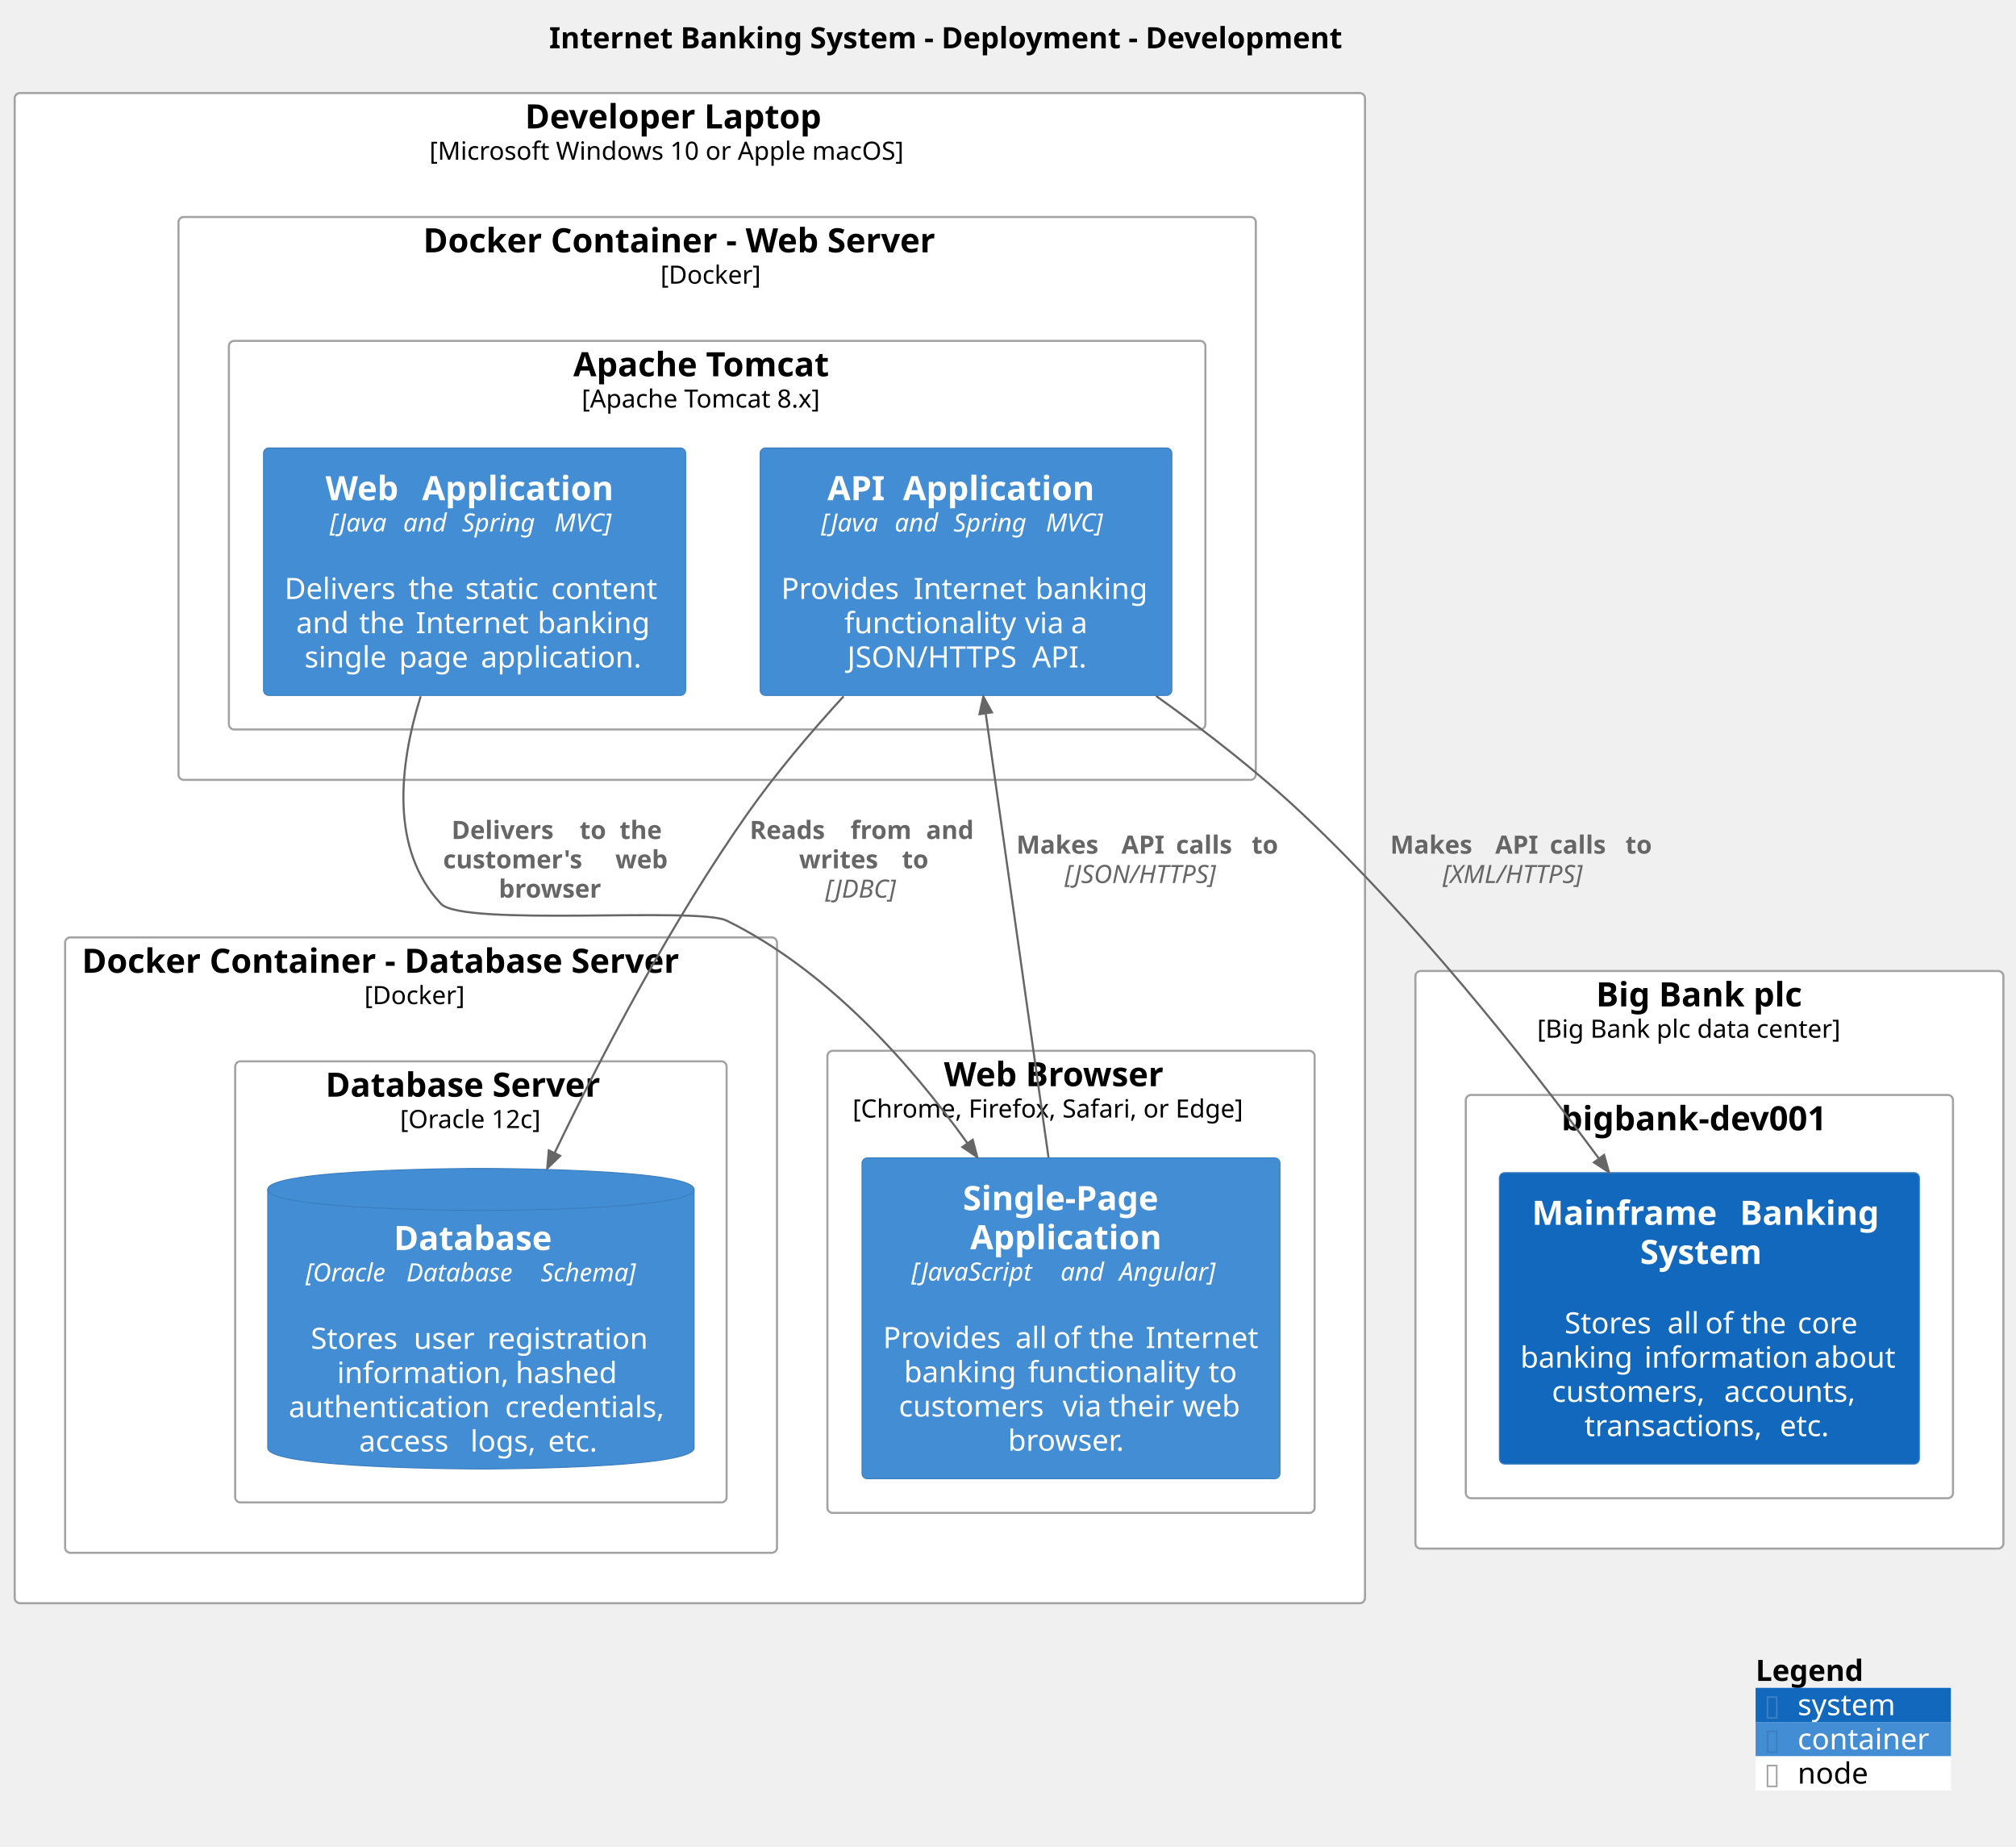
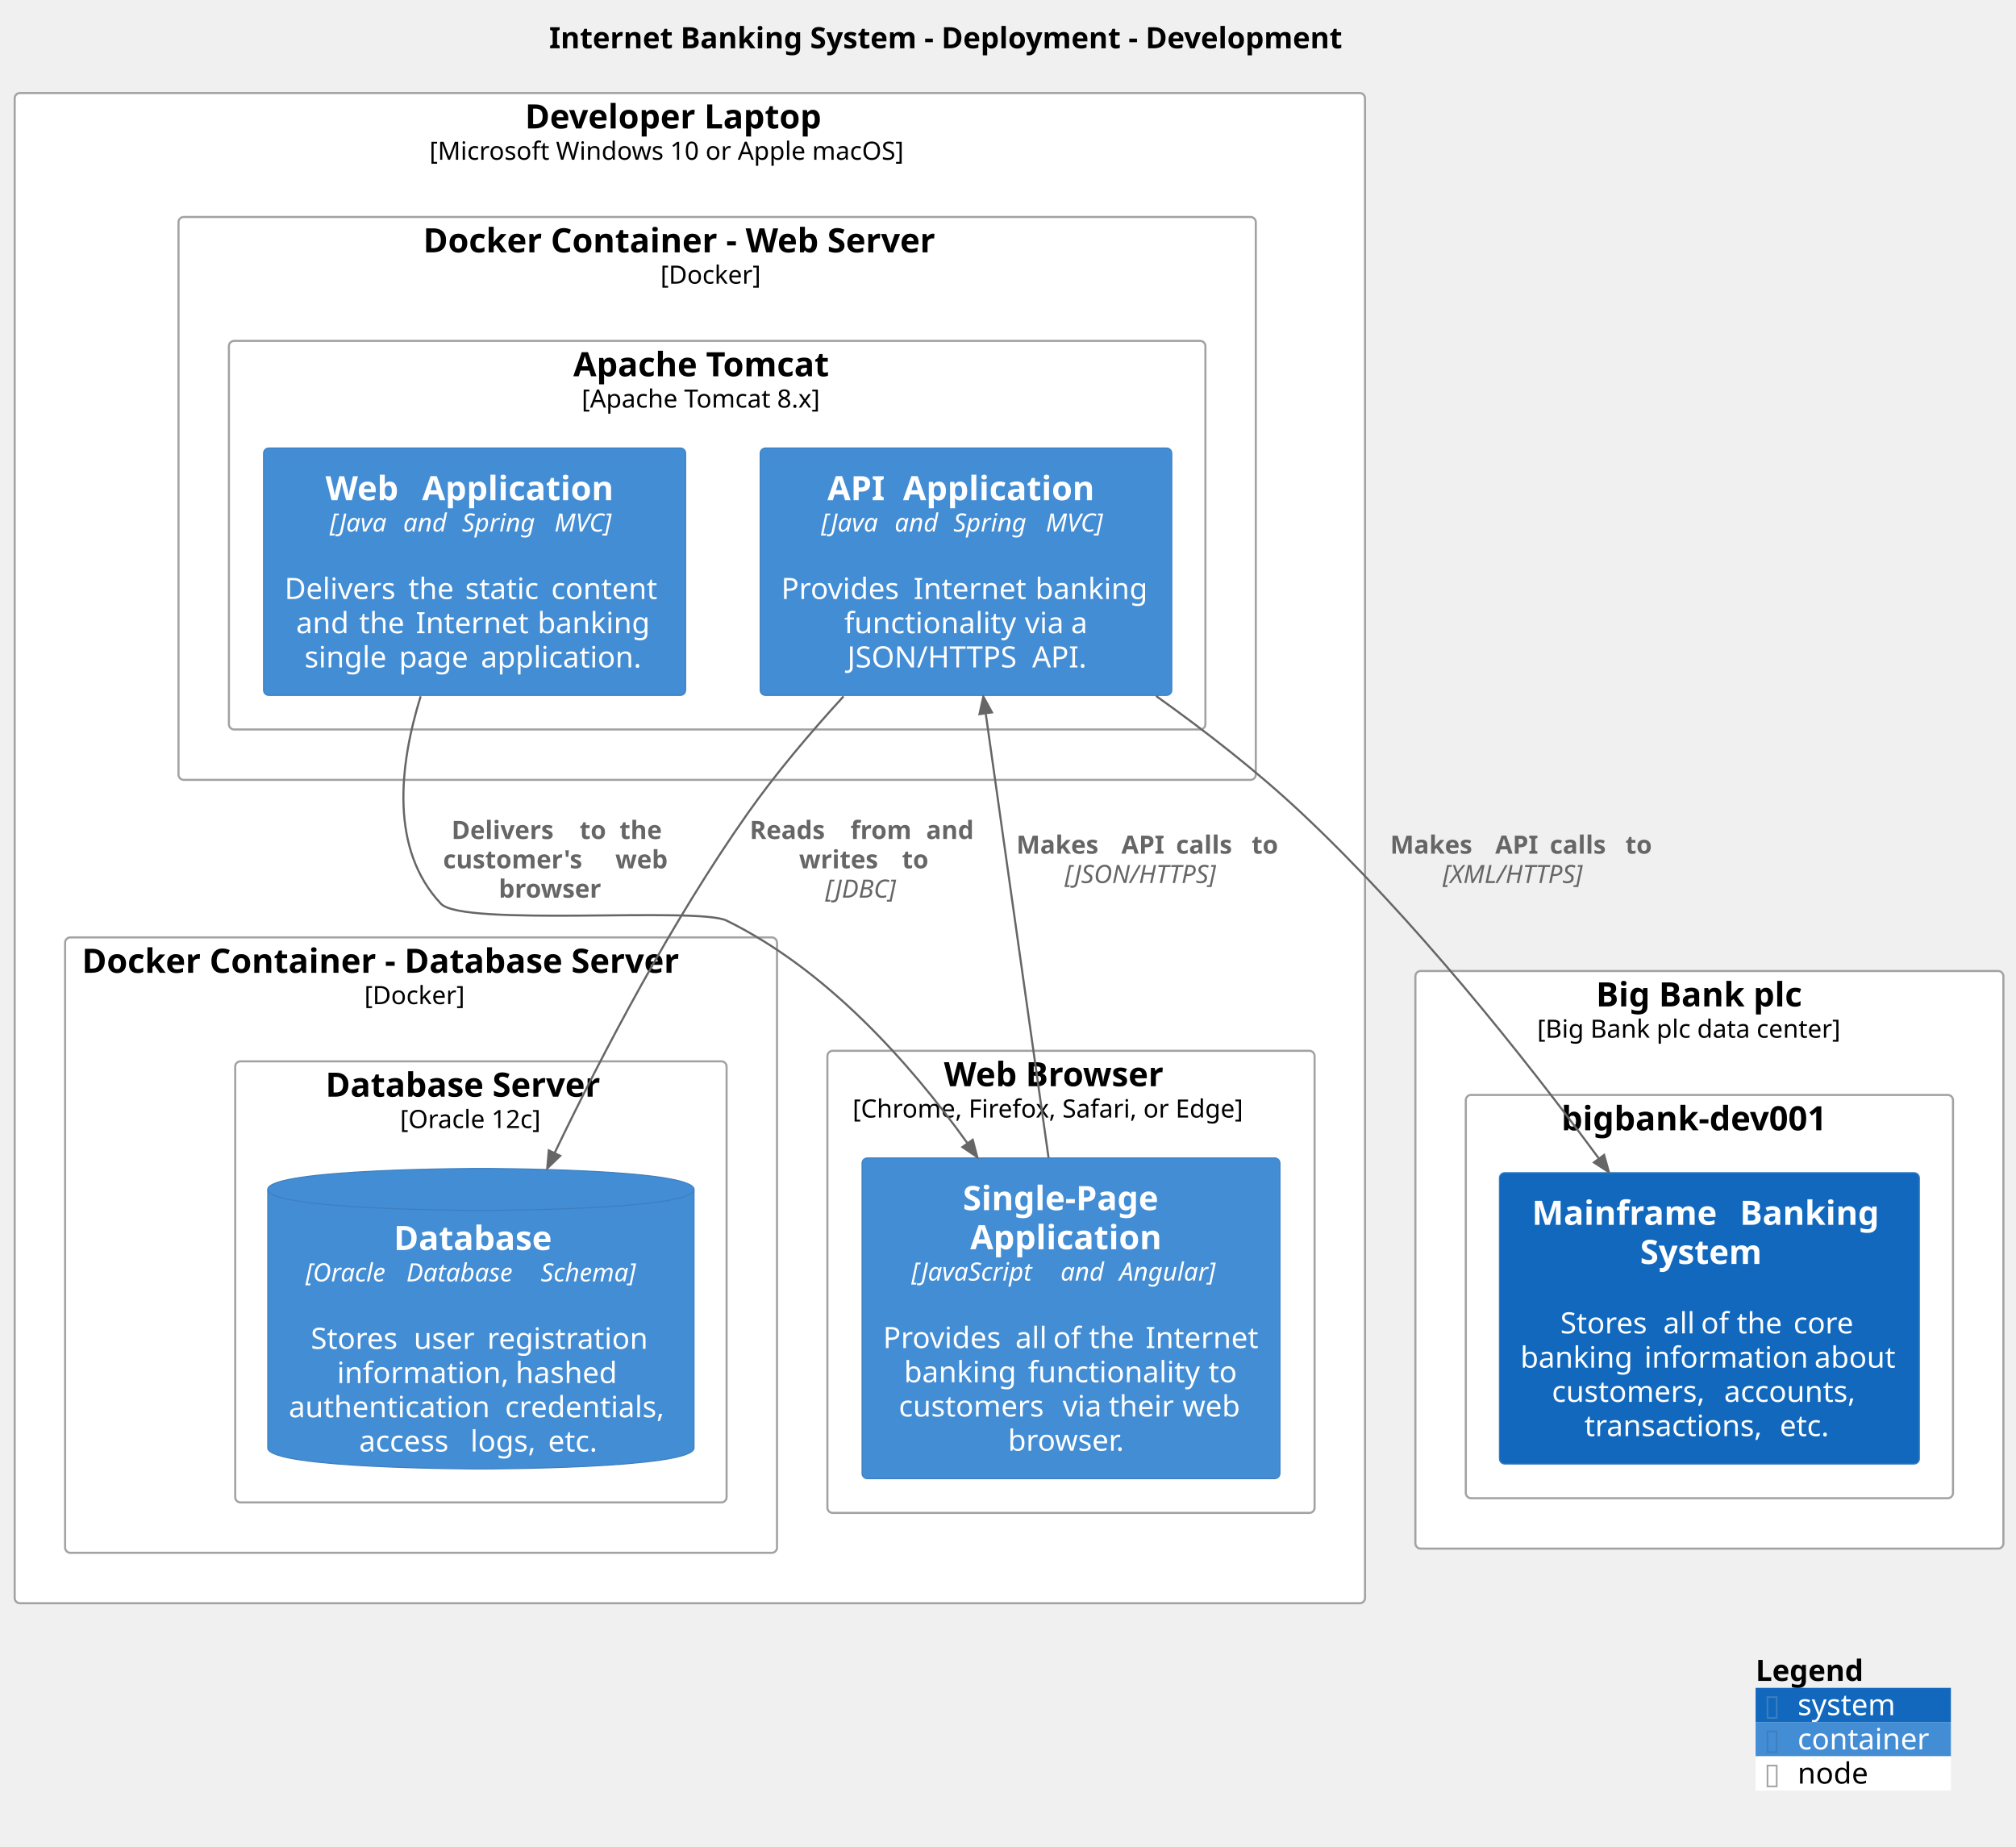
<svg xmlns="http://www.w3.org/2000/svg" contentStyleType="text/css" preserveAspectRatio="meet" version="1.1" viewBox="0 0 960 879" zoomAndPan="magnify">
  <defs />
  <g>
    <text fill="#000000" font-family="sans-serif" font-size="14" font-weight="bold" lengthAdjust="spacing" textLength="423" x="261.5" y="22.995">Internet Banking System - Deployment - Development</text>
    <g id="cluster_Development.DeveloperLaptop">
      <rect fill="#FFFFFF" height="719" rx="2.5" ry="2.5" style="stroke:#A2A2A2;stroke-width:1.0;" width="643" x="7" y="44.297" />
      <text fill="#000000" font-family="sans-serif" font-size="16" font-weight="bold" lengthAdjust="spacing" textLength="157" x="250" y="61.148">Developer Laptop</text>
      <text fill="#000000" font-family="sans-serif" font-size="12" lengthAdjust="spacing" textLength="248" x="204.5" y="76.061">[Microsoft Windows 10 or Apple macOS]</text>
    </g>
    <g id="cluster_Development.DeveloperLaptop.DockerContainerDatabaseServer">
      <rect fill="#FFFFFF" height="293" rx="2.5" ry="2.5" style="stroke:#A2A2A2;stroke-width:1.0;" width="339" x="31" y="446.297" />
      <text fill="#000000" font-family="sans-serif" font-size="16" font-weight="bold" lengthAdjust="spacing" textLength="323" x="39" y="463.148">Docker Container - Database Server</text>
      <text fill="#000000" font-family="sans-serif" font-size="12" lengthAdjust="spacing" textLength="54" x="173.5" y="478.06">[Docker]</text>
    </g>
    <g id="cluster_Development.DeveloperLaptop.DockerContainerDatabaseServer.DatabaseServer">
      <rect fill="#FFFFFF" height="210" rx="2.5" ry="2.5" style="stroke:#A2A2A2;stroke-width:1.0;" width="234" x="112" y="505.297" />
      <text fill="#000000" font-family="sans-serif" font-size="16" font-weight="bold" lengthAdjust="spacing" textLength="148" x="155" y="522.148">Database Server</text>
      <text fill="#000000" font-family="sans-serif" font-size="12" lengthAdjust="spacing" textLength="77" x="190.5" y="537.061">[Oracle 12c]</text>
    </g>
    <g id="cluster_Development.DeveloperLaptop.DockerContainerWebServer">
      <rect fill="#FFFFFF" height="268" rx="2.5" ry="2.5" style="stroke:#A2A2A2;stroke-width:1.0;" width="513" x="85" y="103.297" />
      <text fill="#000000" font-family="sans-serif" font-size="16" font-weight="bold" lengthAdjust="spacing" textLength="280" x="201.5" y="120.148">Docker Container - Web Server</text>
      <text fill="#000000" font-family="sans-serif" font-size="12" lengthAdjust="spacing" textLength="54" x="314.5" y="135.06">[Docker]</text>
    </g>
    <g id="cluster_Development.DeveloperLaptop.DockerContainerWebServer.ApacheTomcat">
      <rect fill="#FFFFFF" height="185" rx="2.5" ry="2.5" style="stroke:#A2A2A2;stroke-width:1.0;" width="465" x="109" y="162.297" />
      <text fill="#000000" font-family="sans-serif" font-size="16" font-weight="bold" lengthAdjust="spacing" textLength="137" x="273" y="179.148">Apache Tomcat</text>
      <text fill="#000000" font-family="sans-serif" font-size="12" lengthAdjust="spacing" textLength="129" x="277" y="194.06">[Apache Tomcat 8.x]</text>
    </g>
    <g id="cluster_Development.DeveloperLaptop.WebBrowser">
      <rect fill="#FFFFFF" height="220" rx="2.5" ry="2.5" style="stroke:#A2A2A2;stroke-width:1.0;" width="232" x="394" y="500.297" />
      <text fill="#000000" font-family="sans-serif" font-size="16" font-weight="bold" lengthAdjust="spacing" textLength="121" x="449.5" y="517.148">Web Browser</text>
      <text fill="#000000" font-family="sans-serif" font-size="12" lengthAdjust="spacing" textLength="208" x="406" y="532.061">[Chrome, Firefox, Safari, or Edge]</text>
    </g>
    <g id="cluster_Development.BigBankplc">
      <rect fill="#FFFFFF" height="275" rx="2.5" ry="2.5" style="stroke:#A2A2A2;stroke-width:1.0;" width="280" x="674" y="462.297" />
      <text fill="#000000" font-family="sans-serif" font-size="16" font-weight="bold" lengthAdjust="spacing" textLength="108" x="760" y="479.148">Big Bank plc</text>
      <text fill="#000000" font-family="sans-serif" font-size="12" lengthAdjust="spacing" textLength="164" x="732" y="494.06">[Big Bank plc data center]</text>
    </g>
    <g id="cluster_Development.BigBankplc.bigbankdev001">
      <rect fill="#FFFFFF" height="192" rx="2.5" ry="2.5" style="stroke:#A2A2A2;stroke-width:1.0;" width="232" x="698" y="521.297" />
      <text fill="#000000" font-family="sans-serif" font-size="16" font-weight="bold" lengthAdjust="spacing" textLength="141" x="743.5" y="538.148">bigbank-dev001</text>
    </g>
    <g id="elem_Development.DeveloperLaptop.DockerContainerDatabaseServer.DatabaseServer.Database_1">
      <path d="M127.5,566.297 C127.5,556.297 229,556.297 229,556.297 C229,556.297 330.5,556.297 330.5,566.297 L330.5,689.375 C330.5,699.375 229,699.375 229,699.375 C229,699.375 127.5,699.375 127.5,689.375 L127.5,566.297 " fill="#438DD5" style="stroke:#3C7FC0;stroke-width:0.5;" />
      <path d="M127.5,566.297 C127.5,576.297 229,576.297 229,576.297 C229,576.297 330.5,576.297 330.5,566.297 " fill="none" style="stroke:#3C7FC0;stroke-width:0.5;" />
      <text fill="#FFFFFF" font-family="sans-serif" font-size="16" font-weight="bold" lengthAdjust="spacing" textLength="83" x="187.5" y="595.148">Database</text>
      <text fill="#FFFFFF" font-family="sans-serif" font-size="12" font-style="italic" lengthAdjust="spacing" textLength="44" x="145.5" y="610.061">[Oracle</text>
      <text fill="#FFFFFF" font-family="sans-serif" font-size="12" font-style="italic" lengthAdjust="spacing" textLength="4" x="189.5" y="610.061"> </text>
      <text fill="#FFFFFF" font-family="sans-serif" font-size="12" font-style="italic" lengthAdjust="spacing" textLength="60" x="193.5" y="610.061">Database</text>
      <text fill="#FFFFFF" font-family="sans-serif" font-size="12" font-style="italic" lengthAdjust="spacing" textLength="4" x="253.5" y="610.061"> </text>
      <text fill="#FFFFFF" font-family="sans-serif" font-size="12" font-style="italic" lengthAdjust="spacing" textLength="55" x="257.5" y="610.061">Schema]</text>
      <text fill="#FFFFFF" font-family="sans-serif" font-size="14" lengthAdjust="spacing" textLength="4" x="227" y="625.886"> </text>
      <text fill="#FFFFFF" font-family="sans-serif" font-size="14" lengthAdjust="spacing" textLength="45" x="148" y="642.183">Stores</text>
      <text fill="#FFFFFF" font-family="sans-serif" font-size="14" lengthAdjust="spacing" textLength="4" x="193" y="642.183"> </text>
      <text fill="#FFFFFF" font-family="sans-serif" font-size="14" lengthAdjust="spacing" textLength="31" x="197" y="642.183">user</text>
      <text fill="#FFFFFF" font-family="sans-serif" font-size="14" lengthAdjust="spacing" textLength="4" x="228" y="642.183"> </text>
      <text fill="#FFFFFF" font-family="sans-serif" font-size="14" lengthAdjust="spacing" textLength="78" x="232" y="642.183">registration</text>
      <text fill="#FFFFFF" font-family="sans-serif" font-size="14" lengthAdjust="spacing" textLength="81" x="160.5" y="658.48">information,</text>
      <text fill="#FFFFFF" font-family="sans-serif" font-size="14" lengthAdjust="spacing" textLength="4" x="241.5" y="658.48"> </text>
      <text fill="#FFFFFF" font-family="sans-serif" font-size="14" lengthAdjust="spacing" textLength="52" x="245.5" y="658.48">hashed</text>
      <text fill="#FFFFFF" font-family="sans-serif" font-size="14" lengthAdjust="spacing" textLength="99" x="137.5" y="674.776">authentication</text>
      <text fill="#FFFFFF" font-family="sans-serif" font-size="14" lengthAdjust="spacing" textLength="4" x="236.5" y="674.776"> </text>
      <text fill="#FFFFFF" font-family="sans-serif" font-size="14" lengthAdjust="spacing" textLength="80" x="240.5" y="674.776">credentials,</text>
      <text fill="#FFFFFF" font-family="sans-serif" font-size="14" lengthAdjust="spacing" textLength="49" x="171" y="691.073">access</text>
      <text fill="#FFFFFF" font-family="sans-serif" font-size="14" lengthAdjust="spacing" textLength="4" x="220" y="691.073"> </text>
      <text fill="#FFFFFF" font-family="sans-serif" font-size="14" lengthAdjust="spacing" textLength="33" x="224" y="691.073">logs,</text>
      <text fill="#FFFFFF" font-family="sans-serif" font-size="14" lengthAdjust="spacing" textLength="4" x="257" y="691.073"> </text>
      <text fill="#FFFFFF" font-family="sans-serif" font-size="14" lengthAdjust="spacing" textLength="26" x="261" y="691.073">etc.</text>
    </g>
    <g id="elem_Development.DeveloperLaptop.DockerContainerWebServer.ApacheTomcat.APIApplication_1">
      <rect fill="#438DD5" height="117.781" rx="2.5" ry="2.5" style="stroke:#3C7FC0;stroke-width:0.5;" width="196" x="362" y="213.297" />
      <text fill="#FFFFFF" font-family="sans-serif" font-size="16" font-weight="bold" lengthAdjust="spacing" textLength="30" x="394" y="238.148">API</text>
      <text fill="#FFFFFF" font-family="sans-serif" font-size="16" font-weight="bold" lengthAdjust="spacing" textLength="6" x="424" y="238.148"> </text>
      <text fill="#FFFFFF" font-family="sans-serif" font-size="16" font-weight="bold" lengthAdjust="spacing" textLength="96" x="430" y="238.148">Application</text>
      <text fill="#FFFFFF" font-family="sans-serif" font-size="12" font-style="italic" lengthAdjust="spacing" textLength="31" x="391" y="253.06">[Java</text>
      <text fill="#FFFFFF" font-family="sans-serif" font-size="12" font-style="italic" lengthAdjust="spacing" textLength="4" x="422" y="253.06"> </text>
      <text fill="#FFFFFF" font-family="sans-serif" font-size="12" font-style="italic" lengthAdjust="spacing" textLength="24" x="426" y="253.06">and</text>
      <text fill="#FFFFFF" font-family="sans-serif" font-size="12" font-style="italic" lengthAdjust="spacing" textLength="4" x="450" y="253.06"> </text>
      <text fill="#FFFFFF" font-family="sans-serif" font-size="12" font-style="italic" lengthAdjust="spacing" textLength="40" x="454" y="253.06">Spring</text>
      <text fill="#FFFFFF" font-family="sans-serif" font-size="12" font-style="italic" lengthAdjust="spacing" textLength="4" x="494" y="253.06"> </text>
      <text fill="#FFFFFF" font-family="sans-serif" font-size="12" font-style="italic" lengthAdjust="spacing" textLength="31" x="498" y="253.06">MVC]</text>
      <text fill="#FFFFFF" font-family="sans-serif" font-size="14" lengthAdjust="spacing" textLength="4" x="458" y="268.886"> </text>
      <text fill="#FFFFFF" font-family="sans-serif" font-size="14" lengthAdjust="spacing" textLength="59" x="372" y="285.183">Provides</text>
      <text fill="#FFFFFF" font-family="sans-serif" font-size="14" lengthAdjust="spacing" textLength="4" x="431" y="285.183"> </text>
      <text fill="#FFFFFF" font-family="sans-serif" font-size="14" lengthAdjust="spacing" textLength="54" x="435" y="285.183">Internet</text>
      <text fill="#FFFFFF" font-family="sans-serif" font-size="14" lengthAdjust="spacing" textLength="4" x="489" y="285.183"> </text>
      <text fill="#FFFFFF" font-family="sans-serif" font-size="14" lengthAdjust="spacing" textLength="55" x="493" y="285.183">banking</text>
      <text fill="#FFFFFF" font-family="sans-serif" font-size="14" lengthAdjust="spacing" textLength="82" x="402" y="301.479">functionality</text>
      <text fill="#FFFFFF" font-family="sans-serif" font-size="14" lengthAdjust="spacing" textLength="4" x="484" y="301.479"> </text>
      <text fill="#FFFFFF" font-family="sans-serif" font-size="14" lengthAdjust="spacing" textLength="18" x="488" y="301.479">via</text>
      <text fill="#FFFFFF" font-family="sans-serif" font-size="14" lengthAdjust="spacing" textLength="4" x="506" y="301.479"> </text>
      <text fill="#FFFFFF" font-family="sans-serif" font-size="14" lengthAdjust="spacing" textLength="8" x="510" y="301.479">a</text>
      <text fill="#FFFFFF" font-family="sans-serif" font-size="14" lengthAdjust="spacing" textLength="84" x="403.5" y="317.776">JSON/HTTPS</text>
      <text fill="#FFFFFF" font-family="sans-serif" font-size="14" lengthAdjust="spacing" textLength="4" x="487.5" y="317.776"> </text>
      <text fill="#FFFFFF" font-family="sans-serif" font-size="14" lengthAdjust="spacing" textLength="25" x="491.5" y="317.776">API.</text>
    </g>
    <g id="elem_Development.DeveloperLaptop.DockerContainerWebServer.ApacheTomcat.WebApplication_1">
      <rect fill="#438DD5" height="117.781" rx="2.5" ry="2.5" style="stroke:#3C7FC0;stroke-width:0.5;" width="201" x="125.5" y="213.297" />
      <text fill="#FFFFFF" font-family="sans-serif" font-size="16" font-weight="bold" lengthAdjust="spacing" textLength="40" x="155" y="238.148">Web</text>
      <text fill="#FFFFFF" font-family="sans-serif" font-size="16" font-weight="bold" lengthAdjust="spacing" textLength="6" x="195" y="238.148"> </text>
      <text fill="#FFFFFF" font-family="sans-serif" font-size="16" font-weight="bold" lengthAdjust="spacing" textLength="96" x="201" y="238.148">Application</text>
      <text fill="#FFFFFF" font-family="sans-serif" font-size="12" font-style="italic" lengthAdjust="spacing" textLength="31" x="157" y="253.06">[Java</text>
      <text fill="#FFFFFF" font-family="sans-serif" font-size="12" font-style="italic" lengthAdjust="spacing" textLength="4" x="188" y="253.06"> </text>
      <text fill="#FFFFFF" font-family="sans-serif" font-size="12" font-style="italic" lengthAdjust="spacing" textLength="24" x="192" y="253.06">and</text>
      <text fill="#FFFFFF" font-family="sans-serif" font-size="12" font-style="italic" lengthAdjust="spacing" textLength="4" x="216" y="253.06"> </text>
      <text fill="#FFFFFF" font-family="sans-serif" font-size="12" font-style="italic" lengthAdjust="spacing" textLength="40" x="220" y="253.06">Spring</text>
      <text fill="#FFFFFF" font-family="sans-serif" font-size="12" font-style="italic" lengthAdjust="spacing" textLength="4" x="260" y="253.06"> </text>
      <text fill="#FFFFFF" font-family="sans-serif" font-size="12" font-style="italic" lengthAdjust="spacing" textLength="31" x="264" y="253.06">MVC]</text>
      <text fill="#FFFFFF" font-family="sans-serif" font-size="14" lengthAdjust="spacing" textLength="4" x="224" y="268.886"> </text>
      <text fill="#FFFFFF" font-family="sans-serif" font-size="14" lengthAdjust="spacing" textLength="55" x="135.5" y="285.183">Delivers</text>
      <text fill="#FFFFFF" font-family="sans-serif" font-size="14" lengthAdjust="spacing" textLength="4" x="190.5" y="285.183"> </text>
      <text fill="#FFFFFF" font-family="sans-serif" font-size="14" lengthAdjust="spacing" textLength="23" x="194.5" y="285.183">the</text>
      <text fill="#FFFFFF" font-family="sans-serif" font-size="14" lengthAdjust="spacing" textLength="4" x="217.5" y="285.183"> </text>
      <text fill="#FFFFFF" font-family="sans-serif" font-size="14" lengthAdjust="spacing" textLength="37" x="221.5" y="285.183">static</text>
      <text fill="#FFFFFF" font-family="sans-serif" font-size="14" lengthAdjust="spacing" textLength="4" x="258.5" y="285.183"> </text>
      <text fill="#FFFFFF" font-family="sans-serif" font-size="14" lengthAdjust="spacing" textLength="54" x="262.5" y="285.183">content</text>
      <text fill="#FFFFFF" font-family="sans-serif" font-size="14" lengthAdjust="spacing" textLength="26" x="141" y="301.479">and</text>
      <text fill="#FFFFFF" font-family="sans-serif" font-size="14" lengthAdjust="spacing" textLength="4" x="167" y="301.479"> </text>
      <text fill="#FFFFFF" font-family="sans-serif" font-size="14" lengthAdjust="spacing" textLength="23" x="171" y="301.479">the</text>
      <text fill="#FFFFFF" font-family="sans-serif" font-size="14" lengthAdjust="spacing" textLength="4" x="194" y="301.479"> </text>
      <text fill="#FFFFFF" font-family="sans-serif" font-size="14" lengthAdjust="spacing" textLength="54" x="198" y="301.479">Internet</text>
      <text fill="#FFFFFF" font-family="sans-serif" font-size="14" lengthAdjust="spacing" textLength="4" x="252" y="301.479"> </text>
      <text fill="#FFFFFF" font-family="sans-serif" font-size="14" lengthAdjust="spacing" textLength="55" x="256" y="301.479">banking</text>
      <text fill="#FFFFFF" font-family="sans-serif" font-size="14" lengthAdjust="spacing" textLength="41" x="145" y="317.776">single</text>
      <text fill="#FFFFFF" font-family="sans-serif" font-size="14" lengthAdjust="spacing" textLength="4" x="186" y="317.776"> </text>
      <text fill="#FFFFFF" font-family="sans-serif" font-size="14" lengthAdjust="spacing" textLength="35" x="190" y="317.776">page</text>
      <text fill="#FFFFFF" font-family="sans-serif" font-size="14" lengthAdjust="spacing" textLength="4" x="225" y="317.776"> </text>
      <text fill="#FFFFFF" font-family="sans-serif" font-size="14" lengthAdjust="spacing" textLength="78" x="229" y="317.776">application.</text>
    </g>
    <g id="elem_Development.DeveloperLaptop.WebBrowser.SinglePageApplication_1">
      <rect fill="#438DD5" height="152.703" rx="2.5" ry="2.5" style="stroke:#3C7FC0;stroke-width:0.5;" width="199" x="410.5" y="551.297" />
      <text fill="#FFFFFF" font-family="sans-serif" font-size="16" font-weight="bold" lengthAdjust="spacing" textLength="103" x="458.5" y="576.148">Single-Page</text>
      <text fill="#FFFFFF" font-family="sans-serif" font-size="16" font-weight="bold" lengthAdjust="spacing" textLength="96" x="462" y="594.773">Application</text>
      <text fill="#FFFFFF" font-family="sans-serif" font-size="12" font-style="italic" lengthAdjust="spacing" textLength="67" x="434" y="609.686">[JavaScript</text>
      <text fill="#FFFFFF" font-family="sans-serif" font-size="12" font-style="italic" lengthAdjust="spacing" textLength="4" x="501" y="609.686"> </text>
      <text fill="#FFFFFF" font-family="sans-serif" font-size="12" font-style="italic" lengthAdjust="spacing" textLength="24" x="505" y="609.686">and</text>
      <text fill="#FFFFFF" font-family="sans-serif" font-size="12" font-style="italic" lengthAdjust="spacing" textLength="4" x="529" y="609.686"> </text>
      <text fill="#FFFFFF" font-family="sans-serif" font-size="12" font-style="italic" lengthAdjust="spacing" textLength="53" x="533" y="609.686">Angular]</text>
      <text fill="#FFFFFF" font-family="sans-serif" font-size="14" lengthAdjust="spacing" textLength="4" x="508" y="625.511"> </text>
      <text fill="#FFFFFF" font-family="sans-serif" font-size="14" lengthAdjust="spacing" textLength="59" x="420.5" y="641.808">Provides</text>
      <text fill="#FFFFFF" font-family="sans-serif" font-size="14" lengthAdjust="spacing" textLength="4" x="479.5" y="641.808"> </text>
      <text fill="#FFFFFF" font-family="sans-serif" font-size="14" lengthAdjust="spacing" textLength="14" x="483.5" y="641.808">all</text>
      <text fill="#FFFFFF" font-family="sans-serif" font-size="14" lengthAdjust="spacing" textLength="4" x="497.5" y="641.808"> </text>
      <text fill="#FFFFFF" font-family="sans-serif" font-size="14" lengthAdjust="spacing" textLength="13" x="501.5" y="641.808">of</text>
      <text fill="#FFFFFF" font-family="sans-serif" font-size="14" lengthAdjust="spacing" textLength="4" x="514.5" y="641.808"> </text>
      <text fill="#FFFFFF" font-family="sans-serif" font-size="14" lengthAdjust="spacing" textLength="23" x="518.5" y="641.808">the</text>
      <text fill="#FFFFFF" font-family="sans-serif" font-size="14" lengthAdjust="spacing" textLength="4" x="541.5" y="641.808"> </text>
      <text fill="#FFFFFF" font-family="sans-serif" font-size="14" lengthAdjust="spacing" textLength="54" x="545.5" y="641.808">Internet</text>
      <text fill="#FFFFFF" font-family="sans-serif" font-size="14" lengthAdjust="spacing" textLength="55" x="430.5" y="658.105">banking</text>
      <text fill="#FFFFFF" font-family="sans-serif" font-size="14" lengthAdjust="spacing" textLength="4" x="485.5" y="658.105"> </text>
      <text fill="#FFFFFF" font-family="sans-serif" font-size="14" lengthAdjust="spacing" textLength="82" x="489.5" y="658.105">functionality</text>
      <text fill="#FFFFFF" font-family="sans-serif" font-size="14" lengthAdjust="spacing" textLength="4" x="571.5" y="658.105"> </text>
      <text fill="#FFFFFF" font-family="sans-serif" font-size="14" lengthAdjust="spacing" textLength="14" x="575.5" y="658.105">to</text>
      <text fill="#FFFFFF" font-family="sans-serif" font-size="14" lengthAdjust="spacing" textLength="74" x="428" y="674.401">customers</text>
      <text fill="#FFFFFF" font-family="sans-serif" font-size="14" lengthAdjust="spacing" textLength="4" x="502" y="674.401"> </text>
      <text fill="#FFFFFF" font-family="sans-serif" font-size="14" lengthAdjust="spacing" textLength="18" x="506" y="674.401">via</text>
      <text fill="#FFFFFF" font-family="sans-serif" font-size="14" lengthAdjust="spacing" textLength="4" x="524" y="674.401"> </text>
      <text fill="#FFFFFF" font-family="sans-serif" font-size="14" lengthAdjust="spacing" textLength="31" x="528" y="674.401">their</text>
      <text fill="#FFFFFF" font-family="sans-serif" font-size="14" lengthAdjust="spacing" textLength="4" x="559" y="674.401"> </text>
      <text fill="#FFFFFF" font-family="sans-serif" font-size="14" lengthAdjust="spacing" textLength="29" x="563" y="674.401">web</text>
      <text fill="#FFFFFF" font-family="sans-serif" font-size="14" lengthAdjust="spacing" textLength="60" x="480" y="690.698">browser.</text>
    </g>
    <g id="elem_Development.BigBankplc.bigbankdev001.MainframeBankingSystem_1">
      <rect fill="#1168BD" height="138.734" rx="2.5" ry="2.5" style="stroke:#3C7FC0;stroke-width:0.5;" width="200" x="714" y="558.297" />
      <text fill="#FFFFFF" font-family="sans-serif" font-size="16" font-weight="bold" lengthAdjust="spacing" textLength="93" x="729.5" y="583.148">Mainframe</text>
      <text fill="#FFFFFF" font-family="sans-serif" font-size="16" font-weight="bold" lengthAdjust="spacing" textLength="6" x="822.5" y="583.148"> </text>
      <text fill="#FFFFFF" font-family="sans-serif" font-size="16" font-weight="bold" lengthAdjust="spacing" textLength="70" x="828.5" y="583.148">Banking</text>
      <text fill="#FFFFFF" font-family="sans-serif" font-size="16" font-weight="bold" lengthAdjust="spacing" textLength="66" x="781" y="601.773">System</text>
      <text fill="#FFFFFF" font-family="sans-serif" font-size="14" lengthAdjust="spacing" textLength="4" x="812" y="618.542"> </text>
-       <text fill="#FFFFFF" font-family="sans-serif" font-size="14" lengthAdjust="spacing" textLength="4" x="741" y="634.839"> </text>
-       <text fill="#FFFFFF" font-family="sans-serif" font-size="14" lengthAdjust="spacing" textLength="45" x="745" y="634.839">Stores</text>
-       <text fill="#FFFFFF" font-family="sans-serif" font-size="14" lengthAdjust="spacing" textLength="4" x="790" y="634.839"> </text>
-       <text fill="#FFFFFF" font-family="sans-serif" font-size="14" lengthAdjust="spacing" textLength="14" x="794" y="634.839">all</text>
-       <text fill="#FFFFFF" font-family="sans-serif" font-size="14" lengthAdjust="spacing" textLength="4" x="808" y="634.839"> </text>
-       <text fill="#FFFFFF" font-family="sans-serif" font-size="14" lengthAdjust="spacing" textLength="13" x="812" y="634.839">of</text>
-       <text fill="#FFFFFF" font-family="sans-serif" font-size="14" lengthAdjust="spacing" textLength="4" x="825" y="634.839"> </text>
-       <text fill="#FFFFFF" font-family="sans-serif" font-size="14" lengthAdjust="spacing" textLength="23" x="829" y="634.839">the</text>
-       <text fill="#FFFFFF" font-family="sans-serif" font-size="14" lengthAdjust="spacing" textLength="4" x="852" y="634.839"> </text>
-       <text fill="#FFFFFF" font-family="sans-serif" font-size="14" lengthAdjust="spacing" textLength="31" x="856" y="634.839">core</text>
+       <text fill="#FFFFFF" font-family="sans-serif" font-size="14" lengthAdjust="spacing" textLength="45" x="743" y="634.839">Stores</text>
+       <text fill="#FFFFFF" font-family="sans-serif" font-size="14" lengthAdjust="spacing" textLength="4" x="788" y="634.839"> </text>
+       <text fill="#FFFFFF" font-family="sans-serif" font-size="14" lengthAdjust="spacing" textLength="14" x="792" y="634.839">all</text>
+       <text fill="#FFFFFF" font-family="sans-serif" font-size="14" lengthAdjust="spacing" textLength="4" x="806" y="634.839"> </text>
+       <text fill="#FFFFFF" font-family="sans-serif" font-size="14" lengthAdjust="spacing" textLength="13" x="810" y="634.839">of</text>
+       <text fill="#FFFFFF" font-family="sans-serif" font-size="14" lengthAdjust="spacing" textLength="4" x="823" y="634.839"> </text>
+       <text fill="#FFFFFF" font-family="sans-serif" font-size="14" lengthAdjust="spacing" textLength="23" x="827" y="634.839">the</text>
+       <text fill="#FFFFFF" font-family="sans-serif" font-size="14" lengthAdjust="spacing" textLength="4" x="850" y="634.839"> </text>
+       <text fill="#FFFFFF" font-family="sans-serif" font-size="14" lengthAdjust="spacing" textLength="31" x="854" y="634.839">core</text>
      <text fill="#FFFFFF" font-family="sans-serif" font-size="14" lengthAdjust="spacing" textLength="55" x="724" y="651.136">banking</text>
      <text fill="#FFFFFF" font-family="sans-serif" font-size="14" lengthAdjust="spacing" textLength="4" x="779" y="651.136"> </text>
      <text fill="#FFFFFF" font-family="sans-serif" font-size="14" lengthAdjust="spacing" textLength="77" x="783" y="651.136">information</text>
      <text fill="#FFFFFF" font-family="sans-serif" font-size="14" lengthAdjust="spacing" textLength="4" x="860" y="651.136"> </text>
      <text fill="#FFFFFF" font-family="sans-serif" font-size="14" lengthAdjust="spacing" textLength="40" x="864" y="651.136">about</text>
      <text fill="#FFFFFF" font-family="sans-serif" font-size="14" lengthAdjust="spacing" textLength="78" x="739" y="667.433">customers,</text>
      <text fill="#FFFFFF" font-family="sans-serif" font-size="14" lengthAdjust="spacing" textLength="4" x="817" y="667.433"> </text>
      <text fill="#FFFFFF" font-family="sans-serif" font-size="14" lengthAdjust="spacing" textLength="68" x="821" y="667.433">accounts,</text>
      <text fill="#FFFFFF" font-family="sans-serif" font-size="14" lengthAdjust="spacing" textLength="89" x="754.5" y="683.73">transactions,</text>
      <text fill="#FFFFFF" font-family="sans-serif" font-size="14" lengthAdjust="spacing" textLength="4" x="843.5" y="683.73"> </text>
      <text fill="#FFFFFF" font-family="sans-serif" font-size="14" lengthAdjust="spacing" textLength="26" x="847.5" y="683.73">etc.</text>
    </g>
    <g id="link_Development.DeveloperLaptop.DockerContainerWebServer.ApacheTomcat.WebApplication_1_Development.DeveloperLaptop.WebBrowser.SinglePageApplication_1">
      <path d="M200.31,331.507 C190.04,364.607 185.66,404.487 210,430.297 C220.38,441.307 332.41,431.617 346,438.297 C393.11,461.447 432.32,504.827 460.58,544.137 " fill="none" id="Development.DeveloperLaptop.DockerContainerWebServer.ApacheTomcat.WebApplication_1-to-Development.DeveloperLaptop.WebBrowser.SinglePageApplication_1" style="stroke:#666666;stroke-width:1.0;" />
      <polygon fill="#666666" points="465.37,550.917,463.202,542.652,458.303,546.115,465.37,550.917" style="stroke:#666666;stroke-width:1.0;" />
      <text fill="#666666" font-family="sans-serif" font-size="12" font-weight="bold" lengthAdjust="spacing" textLength="57" x="215" y="399.435">Delivers</text>
      <text fill="#666666" font-family="sans-serif" font-size="12" font-weight="bold" lengthAdjust="spacing" textLength="4" x="272" y="399.435"> </text>
      <text fill="#666666" font-family="sans-serif" font-size="12" font-weight="bold" lengthAdjust="spacing" textLength="15" x="276" y="399.435">to</text>
      <text fill="#666666" font-family="sans-serif" font-size="12" font-weight="bold" lengthAdjust="spacing" textLength="4" x="291" y="399.435"> </text>
      <text fill="#666666" font-family="sans-serif" font-size="12" font-weight="bold" lengthAdjust="spacing" textLength="24" x="295" y="399.435">the</text>
      <text fill="#666666" font-family="sans-serif" font-size="12" font-weight="bold" lengthAdjust="spacing" textLength="78" x="211" y="413.404">customer's</text>
      <text fill="#666666" font-family="sans-serif" font-size="12" font-weight="bold" lengthAdjust="spacing" textLength="4" x="289" y="413.404"> </text>
      <text fill="#666666" font-family="sans-serif" font-size="12" font-weight="bold" lengthAdjust="spacing" textLength="30" x="293" y="413.404">web</text>
      <text fill="#666666" font-family="sans-serif" font-size="12" font-weight="bold" lengthAdjust="spacing" textLength="59" x="237.5" y="427.373">browser</text>
    </g>
    <g id="link_Development.DeveloperLaptop.WebBrowser.SinglePageApplication_1_Development.DeveloperLaptop.DockerContainerWebServer.ApacheTomcat.APIApplication_1">
      <path d="M499.29,551.057 C490.41,488.327 477.93,400.037 469.43,339.957 " fill="none" id="Development.DeveloperLaptop.WebBrowser.SinglePageApplication_1-to-Development.DeveloperLaptop.DockerContainerWebServer.ApacheTomcat.APIApplication_1" style="stroke:#666666;stroke-width:1.0;" />
      <polygon fill="#666666" points="468.26,331.667,466.417,340.01,472.357,339.164,468.26,331.667" style="stroke:#666666;stroke-width:1.0;" />
      <text fill="#666666" font-family="sans-serif" font-size="12" font-weight="bold" lengthAdjust="spacing" textLength="46" x="484" y="406.435">Makes</text>
      <text fill="#666666" font-family="sans-serif" font-size="12" font-weight="bold" lengthAdjust="spacing" textLength="4" x="530" y="406.435"> </text>
      <text fill="#666666" font-family="sans-serif" font-size="12" font-weight="bold" lengthAdjust="spacing" textLength="22" x="534" y="406.435">API</text>
      <text fill="#666666" font-family="sans-serif" font-size="12" font-weight="bold" lengthAdjust="spacing" textLength="4" x="556" y="406.435"> </text>
      <text fill="#666666" font-family="sans-serif" font-size="12" font-weight="bold" lengthAdjust="spacing" textLength="32" x="560" y="406.435">calls</text>
      <text fill="#666666" font-family="sans-serif" font-size="12" font-weight="bold" lengthAdjust="spacing" textLength="4" x="592" y="406.435"> </text>
      <text fill="#666666" font-family="sans-serif" font-size="12" font-weight="bold" lengthAdjust="spacing" textLength="15" x="596" y="406.435">to</text>
      <text fill="#666666" font-family="sans-serif" font-size="12" font-style="italic" lengthAdjust="spacing" textLength="81" x="507" y="420.404">[JSON/HTTPS]</text>
    </g>
    <g id="link_Development.DeveloperLaptop.DockerContainerWebServer.ApacheTomcat.APIApplication_1_Development.DeveloperLaptop.DockerContainerDatabaseServer.DatabaseServer.Database_1">
      <path d="M401.69,331.537 C385.92,348.747 369.5,368.127 356,387.297 C320.11,438.267 287.36,500.607 264.11,548.907 " fill="none" id="Development.DeveloperLaptop.DockerContainerWebServer.ApacheTomcat.APIApplication_1-to-Development.DeveloperLaptop.DockerContainerDatabaseServer.DatabaseServer.Database_1" style="stroke:#666666;stroke-width:1.0;" />
      <polygon fill="#666666" points="260.6,556.227,266.753,550.299,261.338,547.715,260.6,556.227" style="stroke:#666666;stroke-width:1.0;" />
      <text fill="#666666" font-family="sans-serif" font-size="12" font-weight="bold" lengthAdjust="spacing" textLength="44" x="357" y="399.435">Reads</text>
      <text fill="#666666" font-family="sans-serif" font-size="12" font-weight="bold" lengthAdjust="spacing" textLength="4" x="401" y="399.435"> </text>
      <text fill="#666666" font-family="sans-serif" font-size="12" font-weight="bold" lengthAdjust="spacing" textLength="32" x="405" y="399.435">from</text>
      <text fill="#666666" font-family="sans-serif" font-size="12" font-weight="bold" lengthAdjust="spacing" textLength="4" x="437" y="399.435"> </text>
      <text fill="#666666" font-family="sans-serif" font-size="12" font-weight="bold" lengthAdjust="spacing" textLength="27" x="441" y="399.435">and</text>
      <text fill="#666666" font-family="sans-serif" font-size="12" font-weight="bold" lengthAdjust="spacing" textLength="45" x="380.5" y="413.404">writes</text>
      <text fill="#666666" font-family="sans-serif" font-size="12" font-weight="bold" lengthAdjust="spacing" textLength="4" x="425.5" y="413.404"> </text>
      <text fill="#666666" font-family="sans-serif" font-size="12" font-weight="bold" lengthAdjust="spacing" textLength="15" x="429.5" y="413.404">to</text>
      <text fill="#666666" font-family="sans-serif" font-size="12" font-style="italic" lengthAdjust="spacing" textLength="39" x="393" y="427.373">[JDBC]</text>
    </g>
    <g id="link_Development.DeveloperLaptop.DockerContainerWebServer.ApacheTomcat.APIApplication_1_Development.BigBankplc.bigbankdev001.MainframeBankingSystem_1">
      <path d="M550.52,331.357 C574.14,348.197 598.88,367.437 620,387.297 C673.17,437.277 724.75,501.977 761.34,551.527 " fill="none" id="Development.DeveloperLaptop.DockerContainerWebServer.ApacheTomcat.APIApplication_1-to-Development.BigBankplc.bigbankdev001.MainframeBankingSystem_1" style="stroke:#666666;stroke-width:1.0;" />
      <polygon fill="#666666" points="766.17,558.107,763.855,549.882,759.018,553.433,766.17,558.107" style="stroke:#666666;stroke-width:1.0;" />
      <text fill="#666666" font-family="sans-serif" font-size="12" font-weight="bold" lengthAdjust="spacing" textLength="46" x="662" y="406.435">Makes</text>
      <text fill="#666666" font-family="sans-serif" font-size="12" font-weight="bold" lengthAdjust="spacing" textLength="4" x="708" y="406.435"> </text>
      <text fill="#666666" font-family="sans-serif" font-size="12" font-weight="bold" lengthAdjust="spacing" textLength="22" x="712" y="406.435">API</text>
      <text fill="#666666" font-family="sans-serif" font-size="12" font-weight="bold" lengthAdjust="spacing" textLength="4" x="734" y="406.435"> </text>
      <text fill="#666666" font-family="sans-serif" font-size="12" font-weight="bold" lengthAdjust="spacing" textLength="32" x="738" y="406.435">calls</text>
      <text fill="#666666" font-family="sans-serif" font-size="12" font-weight="bold" lengthAdjust="spacing" textLength="4" x="770" y="406.435"> </text>
      <text fill="#666666" font-family="sans-serif" font-size="12" font-weight="bold" lengthAdjust="spacing" textLength="15" x="774" y="406.435">to</text>
      <text fill="#666666" font-family="sans-serif" font-size="12" font-style="italic" lengthAdjust="spacing" textLength="77" x="687" y="420.404">[XML/HTTPS]</text>
    </g>
    <rect fill="none" height="16.297" style="stroke:none;stroke-width:1.0;" width="93" x="836" y="787.297" />
    <text fill="#000000" font-family="sans-serif" font-size="14" font-weight="bold" lengthAdjust="spacing" textLength="59" x="836" y="800.292">Legend</text>
    <text fill="#FFFFFF" font-family="sans-serif" font-size="14" lengthAdjust="spacing" textLength="4" x="895" y="800.292"> </text>
    <rect fill="#1168BD" height="16.297" style="stroke:none;stroke-width:1.0;" width="93" x="836" y="803.594" />
    <text fill="#3C7FC0" font-family="sans-serif" font-size="14" lengthAdjust="spacing" textLength="8" x="840" y="816.589">▯</text>
    <text fill="#FFFFFF" font-family="sans-serif" font-size="14" lengthAdjust="spacing" textLength="4" x="848" y="816.589"> </text>
    <text fill="#FFFFFF" font-family="sans-serif" font-size="14" lengthAdjust="spacing" textLength="50" x="856" y="816.589">system</text>
    <text fill="#FFFFFF" font-family="sans-serif" font-size="14" lengthAdjust="spacing" textLength="4" x="910" y="816.589"> </text>
    <rect fill="#438DD5" height="16.297" style="stroke:none;stroke-width:1.0;" width="93" x="836" y="819.891" />
    <text fill="#3C7FC0" font-family="sans-serif" font-size="14" lengthAdjust="spacing" textLength="8" x="840" y="832.886">▯</text>
    <text fill="#FFFFFF" font-family="sans-serif" font-size="14" lengthAdjust="spacing" textLength="4" x="848" y="832.886"> </text>
    <text fill="#FFFFFF" font-family="sans-serif" font-size="14" lengthAdjust="spacing" textLength="65" x="856" y="832.886">container</text>
    <text fill="#FFFFFF" font-family="sans-serif" font-size="14" lengthAdjust="spacing" textLength="4" x="925" y="832.886"> </text>
    <rect fill="#FFFFFF" height="16.297" style="stroke:none;stroke-width:1.0;" width="93" x="836" y="836.188" />
    <text fill="#A2A2A2" font-family="sans-serif" font-size="14" lengthAdjust="spacing" textLength="8" x="840" y="849.183">▯</text>
    <text fill="#FFFFFF" font-family="sans-serif" font-size="14" lengthAdjust="spacing" textLength="4" x="848" y="849.183"> </text>
    <text fill="#000000" font-family="sans-serif" font-size="14" lengthAdjust="spacing" textLength="36" x="856" y="849.183">node</text>
    <text fill="#FFFFFF" font-family="sans-serif" font-size="14" lengthAdjust="spacing" textLength="4" x="896" y="849.183"> </text>
    <line style="stroke:none;stroke-width:1.0;" x1="836" x2="929" y1="787.297" y2="787.297" />
    <line style="stroke:none;stroke-width:1.0;" x1="836" x2="929" y1="803.594" y2="803.594" />
    <line style="stroke:none;stroke-width:1.0;" x1="836" x2="929" y1="819.891" y2="819.891" />
    <line style="stroke:none;stroke-width:1.0;" x1="836" x2="929" y1="836.188" y2="836.188" />
    <line style="stroke:none;stroke-width:1.0;" x1="836" x2="929" y1="852.484" y2="852.484" />
    <line style="stroke:none;stroke-width:1.0;" x1="836" x2="836" y1="787.297" y2="852.484" />
    <line style="stroke:none;stroke-width:1.0;" x1="929" x2="929" y1="787.297" y2="852.484" />
  </g>
</svg>
